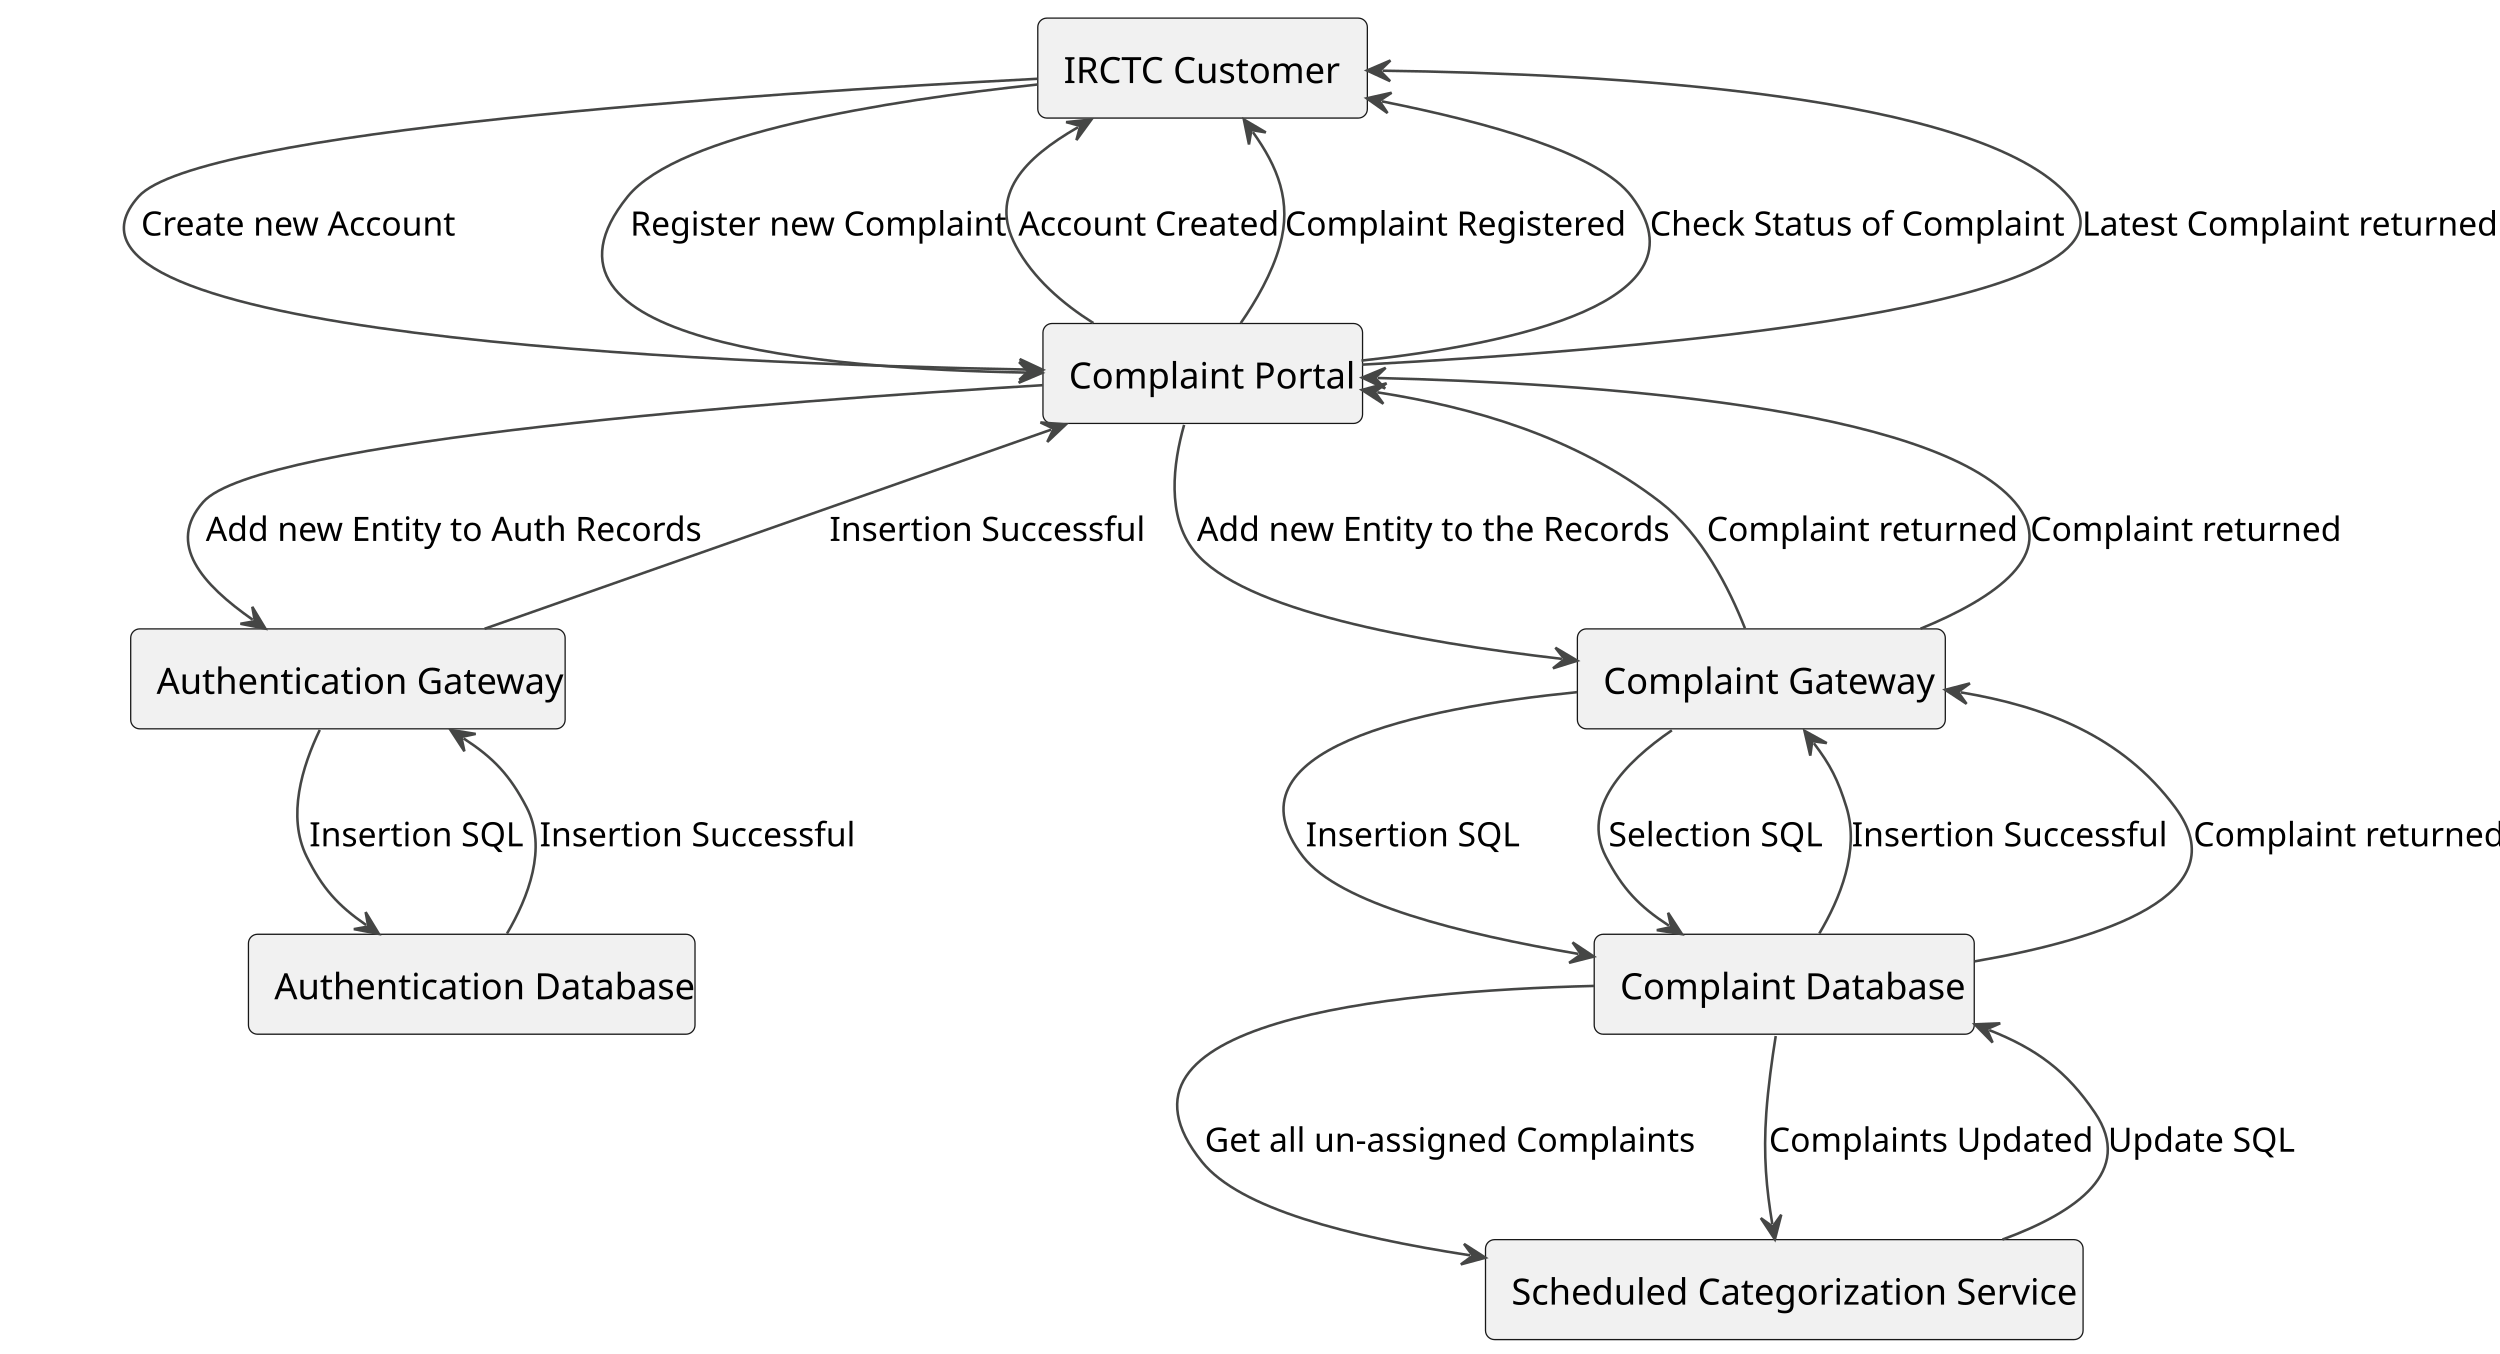
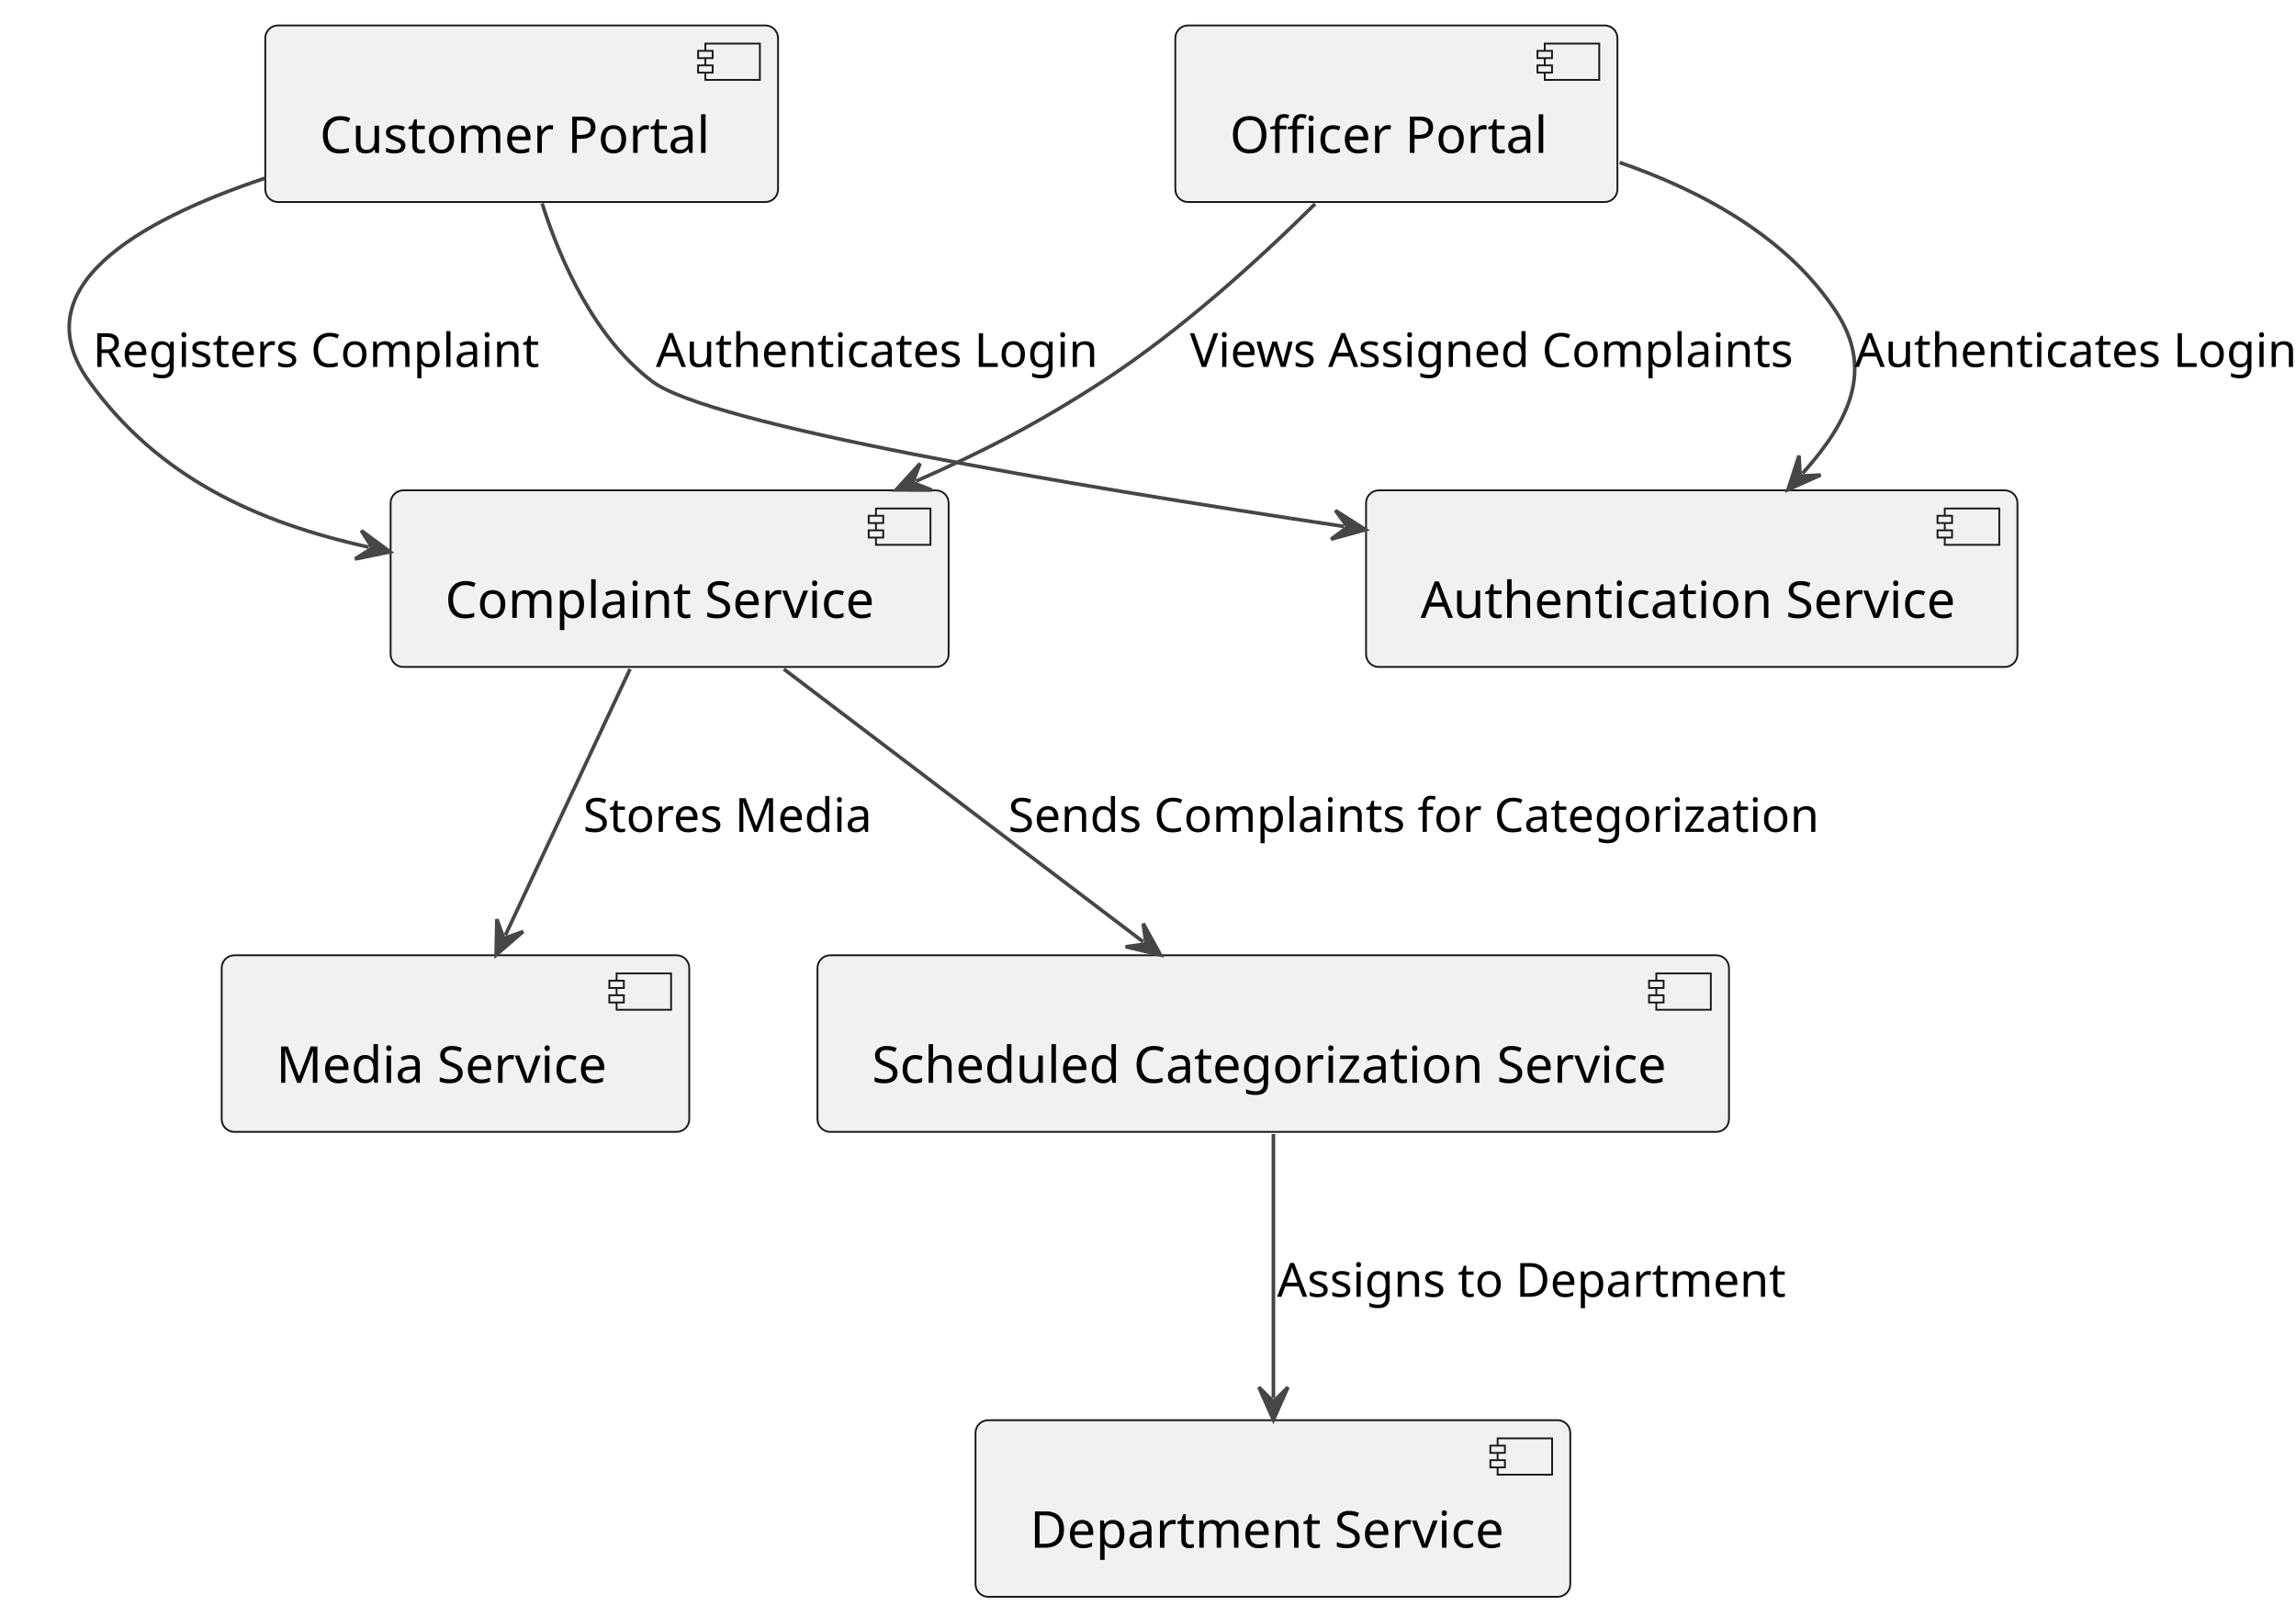
- <svg xmlns="http://www.w3.org/2000/svg" contentStyleType="text/css" height="523px" preserveAspectRatio="none" style="width:966px;height:523px;background:#FFFFFF;" version="1.1" viewBox="0 0 966 523" width="966px" zoomAndPan="magnify">
+ <svg xmlns="http://www.w3.org/2000/svg" contentStyleType="text/css" height="445px" preserveAspectRatio="none" style="width:632px;height:445px;background:#FFFFFF;" version="1.1" viewBox="0 0 632 445" width="632px" zoomAndPan="magnify">
  <defs />
  <g>
-     <g id="elem_IRCTC Customer">
-       <rect fill="#F1F1F1" height="38.621" rx="3.5" ry="3.5" style="stroke:#181818;stroke-width:0.5;" width="127.345" x="401" y="7" />
-       <text fill="#000000" font-family="sans-serif" font-size="14" lengthAdjust="spacing" textLength="107.345" x="411" y="32.107">IRCTC Customer
+     <g id="elem_Customer Portal">
+       <rect fill="#F1F1F1" height="48.621" rx="3.5" ry="3.5" style="stroke:#181818;stroke-width:0.5;" width="141.144" x="73.02" y="7" />
+       <rect fill="#F1F1F1" height="10" style="stroke:#181818;stroke-width:0.5;" width="15" x="194.165" y="12" />
+       <rect fill="#F1F1F1" height="2" style="stroke:#181818;stroke-width:0.5;" width="4" x="192.165" y="14" />
+       <rect fill="#F1F1F1" height="2" style="stroke:#181818;stroke-width:0.5;" width="4" x="192.165" y="18" />
+       <text fill="#000000" font-family="sans-serif" font-size="14" lengthAdjust="spacing" textLength="101.144" x="88.02" y="42.107">Customer Portal
            </text>
    </g>
-     <g id="elem_Complaint Portal">
-       <rect fill="#F1F1F1" height="38.621" rx="3.5" ry="3.5" style="stroke:#181818;stroke-width:0.5;" width="123.489" x="403" y="125" />
-       <text fill="#000000" font-family="sans-serif" font-size="14" lengthAdjust="spacing" textLength="103.489" x="413" y="150.107">Complaint Portal
+     <g id="elem_Complaint Service">
+       <rect fill="#F1F1F1" height="48.621" rx="3.5" ry="3.5" style="stroke:#181818;stroke-width:0.5;" width="153.6" x="107.52" y="135" />
+       <rect fill="#F1F1F1" height="10" style="stroke:#181818;stroke-width:0.5;" width="15" x="241.12" y="140" />
+       <rect fill="#F1F1F1" height="2" style="stroke:#181818;stroke-width:0.5;" width="4" x="239.12" y="142" />
+       <rect fill="#F1F1F1" height="2" style="stroke:#181818;stroke-width:0.5;" width="4" x="239.12" y="146" />
+       <text fill="#000000" font-family="sans-serif" font-size="14" lengthAdjust="spacing" textLength="113.6" x="122.52" y="170.107">Complaint Service
            </text>
    </g>
-     <g id="elem_Authentication Gateway">
-       <rect fill="#F1F1F1" height="38.621" rx="3.5" ry="3.5" style="stroke:#181818;stroke-width:0.5;" width="167.868" x="50.5" y="243" />
-       <text fill="#000000" font-family="sans-serif" font-size="14" lengthAdjust="spacing" textLength="147.868" x="60.5" y="268.107">Authentication Gateway
-             </text>
-     </g>
-     <g id="elem_Authentication Database">
-       <rect fill="#F1F1F1" height="38.621" rx="3.5" ry="3.5" style="stroke:#181818;stroke-width:0.5;" width="172.551" x="96" y="361" />
-       <text fill="#000000" font-family="sans-serif" font-size="14" lengthAdjust="spacing" textLength="152.551" x="106" y="386.107">Authentication Database
-             </text>
-     </g>
-     <g id="elem_Complaint Gateway">
-       <rect fill="#F1F1F1" height="38.621" rx="3.5" ry="3.5" style="stroke:#181818;stroke-width:0.5;" width="142.165" x="609.5" y="243" />
-       <text fill="#000000" font-family="sans-serif" font-size="14" lengthAdjust="spacing" textLength="122.165" x="619.5" y="268.107">Complaint Gateway
-             </text>
-     </g>
-     <g id="elem_Complaint Database">
-       <rect fill="#F1F1F1" height="38.621" rx="3.5" ry="3.5" style="stroke:#181818;stroke-width:0.5;" width="146.848" x="616" y="361" />
-       <text fill="#000000" font-family="sans-serif" font-size="14" lengthAdjust="spacing" textLength="126.848" x="626" y="386.107">Complaint Database
+     <g id="elem_Media Service">
+       <rect fill="#F1F1F1" height="48.621" rx="3.5" ry="3.5" style="stroke:#181818;stroke-width:0.5;" width="128.703" x="61.02" y="263" />
+       <rect fill="#F1F1F1" height="10" style="stroke:#181818;stroke-width:0.5;" width="15" x="169.723" y="268" />
+       <rect fill="#F1F1F1" height="2" style="stroke:#181818;stroke-width:0.5;" width="4" x="167.723" y="270" />
+       <rect fill="#F1F1F1" height="2" style="stroke:#181818;stroke-width:0.5;" width="4" x="167.723" y="274" />
+       <text fill="#000000" font-family="sans-serif" font-size="14" lengthAdjust="spacing" textLength="88.703" x="76.02" y="298.107">Media Service
            </text>
    </g>
    <g id="elem_Scheduled Categorization Service">
-       <rect fill="#F1F1F1" height="38.621" rx="3.5" ry="3.5" style="stroke:#181818;stroke-width:0.5;" width="230.902" x="574" y="479" />
-       <text fill="#000000" font-family="sans-serif" font-size="14" lengthAdjust="spacing" textLength="210.902" x="584" y="504.107">Scheduled Categorization Service
+       <rect fill="#F1F1F1" height="48.621" rx="3.5" ry="3.5" style="stroke:#181818;stroke-width:0.5;" width="250.902" x="225.02" y="263" />
+       <rect fill="#F1F1F1" height="10" style="stroke:#181818;stroke-width:0.5;" width="15" x="455.922" y="268" />
+       <rect fill="#F1F1F1" height="2" style="stroke:#181818;stroke-width:0.5;" width="4" x="453.922" y="270" />
+       <rect fill="#F1F1F1" height="2" style="stroke:#181818;stroke-width:0.5;" width="4" x="453.922" y="274" />
+       <text fill="#000000" font-family="sans-serif" font-size="14" lengthAdjust="spacing" textLength="210.902" x="240.02" y="298.107">Scheduled Categorization Service
            </text>
    </g>
-     <g id="link_IRCTC Customer_Complaint Portal">
-       <path d="M400.72,30.45 C291.02,36.17 76.14,50.53 53.5,76 C6,129.44 271.121,140.479 396.971,142.799 " fill="none" id="IRCTC Customer-to-Complaint Portal" style="stroke:#454645;stroke-width:1.0;" />
-       <polygon fill="#454645" points="402.97,142.91,394.045,138.745,397.971,142.818,393.898,146.743,402.97,142.91" style="stroke:#454645;stroke-width:1.0;" />
-       <text fill="#000000" font-family="sans-serif" font-size="13" lengthAdjust="spacing" textLength="117.064" x="54.5" y="91.028">Create new Account
+     <g id="elem_Department Service">
+       <rect fill="#F1F1F1" height="48.621" rx="3.5" ry="3.5" style="stroke:#181818;stroke-width:0.5;" width="163.717" x="268.52" y="391" />
+       <rect fill="#F1F1F1" height="10" style="stroke:#181818;stroke-width:0.5;" width="15" x="412.237" y="396" />
+       <rect fill="#F1F1F1" height="2" style="stroke:#181818;stroke-width:0.5;" width="4" x="410.237" y="398" />
+       <rect fill="#F1F1F1" height="2" style="stroke:#181818;stroke-width:0.5;" width="4" x="410.237" y="402" />
+       <text fill="#000000" font-family="sans-serif" font-size="14" lengthAdjust="spacing" textLength="123.717" x="283.52" y="426.107">Department Service
            </text>
    </g>
-     <g id="link_Complaint Portal_IRCTC Customer">
-       <path d="M422.49,124.84 C410.63,117.37 399.15,107.51 392.5,95 C382.04,75.34 395.57,61.233 416.54,49.163 " fill="none" id="Complaint Portal-to-IRCTC Customer" style="stroke:#454645;stroke-width:1.0;" />
-       <polygon fill="#454645" points="421.74,46.17,411.944,47.193,417.407,48.664,415.935,54.126,421.74,46.17" style="stroke:#454645;stroke-width:1.0;" />
-       <text fill="#000000" font-family="sans-serif" font-size="13" lengthAdjust="spacing" textLength="96.834" x="393.5" y="91.028">Account Created
+     <g id="elem_Officer Portal">
+       <rect fill="#F1F1F1" height="48.621" rx="3.5" ry="3.5" style="stroke:#181818;stroke-width:0.5;" width="121.689" x="323.52" y="7" />
+       <rect fill="#F1F1F1" height="10" style="stroke:#181818;stroke-width:0.5;" width="15" x="425.209" y="12" />
+       <rect fill="#F1F1F1" height="2" style="stroke:#181818;stroke-width:0.5;" width="4" x="423.209" y="14" />
+       <rect fill="#F1F1F1" height="2" style="stroke:#181818;stroke-width:0.5;" width="4" x="423.209" y="18" />
+       <text fill="#000000" font-family="sans-serif" font-size="14" lengthAdjust="spacing" textLength="81.689" x="338.52" y="42.107">Officer Portal
            </text>
    </g>
-     <g id="link_IRCTC Customer_Complaint Portal">
-       <path d="M400.95,32.65 C342.53,38.86 262.11,51.65 242.5,76 C197.53,131.85 316.421,142.565 396.711,143.965 " fill="none" id="IRCTC Customer-to-Complaint Portal-1" style="stroke:#454645;stroke-width:1.0;" />
-       <polygon fill="#454645" points="402.71,144.07,393.781,139.914,397.711,143.983,393.642,147.912,402.71,144.07" style="stroke:#454645;stroke-width:1.0;" />
-       <text fill="#000000" font-family="sans-serif" font-size="13" lengthAdjust="spacing" textLength="138.004" x="243.5" y="91.028">Register new Complaint
+     <g id="elem_Authentication Service">
+       <rect fill="#F1F1F1" height="48.621" rx="3.5" ry="3.5" style="stroke:#181818;stroke-width:0.5;" width="179.303" x="376.02" y="135" />
+       <rect fill="#F1F1F1" height="10" style="stroke:#181818;stroke-width:0.5;" width="15" x="535.323" y="140" />
+       <rect fill="#F1F1F1" height="2" style="stroke:#181818;stroke-width:0.5;" width="4" x="533.323" y="142" />
+       <rect fill="#F1F1F1" height="2" style="stroke:#181818;stroke-width:0.5;" width="4" x="533.323" y="146" />
+       <text fill="#000000" font-family="sans-serif" font-size="14" lengthAdjust="spacing" textLength="139.303" x="391.02" y="170.107">Authentication Service
            </text>
    </g>
-     <g id="link_Complaint Portal_IRCTC Customer">
-       <path d="M479.42,124.85 C485.35,116.28 491.47,105.67 494.5,95 C499.37,77.85 493.602,64.309 484.112,51.049 " fill="none" id="Complaint Portal-to-IRCTC Customer-1" style="stroke:#454645;stroke-width:1.0;" />
-       <polygon fill="#454645" points="480.62,46.17,482.605,55.817,483.53,50.236,489.111,51.161,480.62,46.17" style="stroke:#454645;stroke-width:1.0;" />
-       <text fill="#000000" font-family="sans-serif" font-size="13" lengthAdjust="spacing" textLength="125.004" x="496.5" y="91.028">Complaint Registered
+     <g id="link_Customer Portal_Complaint Service">
+       <path d="M72.87,49.08 C37.6,60.9 6,79.28 24.52,105 C43.61,131.5 70.562,143.77 101.522,150.64 " fill="none" id="Customer Portal-to-Complaint Service" style="stroke:#454645;stroke-width:1.0;" />
+       <polygon fill="#454645" points="107.38,151.94,99.46,146.085,102.499,150.857,97.727,153.895,107.38,151.94" style="stroke:#454645;stroke-width:1.0;" />
+       <text fill="#000000" font-family="sans-serif" font-size="13" lengthAdjust="spacing" textLength="117.044" x="25.52" y="101.028">Registers Complaint
            </text>
    </g>
-     <g id="link_Complaint Portal_IRCTC Customer">
-       <path d="M526.08,139.34 C585.07,132.9 660.96,116.64 630.5,76 C617.89,59.18 575.313,47.437 533.983,39.167 " fill="none" id="Complaint Portal-to-IRCTC Customer-2" style="stroke:#454645;stroke-width:1.0;" />
-       <polygon fill="#454645" points="528.1,37.99,536.14,43.678,533.003,38.971,537.71,35.834,528.1,37.99" style="stroke:#454645;stroke-width:1.0;" />
-       <text fill="#000000" font-family="sans-serif" font-size="13" lengthAdjust="spacing" textLength="153.905" x="637.5" y="91.028">Check Status of Complaint
+     <g id="link_Customer Portal_Authentication Service">
+       <path d="M149.22,56.01 C154.4,72.27 163.72,93.05 179.52,105 C195.24,116.88 292.066,133.26 369.956,144.94 " fill="none" id="Customer Portal-to-Authentication Service" style="stroke:#454645;stroke-width:1.0;" />
+       <polygon fill="#454645" points="375.89,145.83,367.583,140.54,370.945,145.089,366.396,148.451,375.89,145.83" style="stroke:#454645;stroke-width:1.0;" />
+       <text fill="#000000" font-family="sans-serif" font-size="13" lengthAdjust="spacing" textLength="114.194" x="180.52" y="101.028">Authenticates Login
            </text>
    </g>
-     <g id="link_Complaint Portal_IRCTC Customer">
-       <path d="M526.33,140.9 C632.92,135.24 836.48,118.73 799.5,76 C765.12,36.29 621.429,28.469 534.21,27.319 " fill="none" id="Complaint Portal-to-IRCTC Customer-3" style="stroke:#454645;stroke-width:1.0;" />
-       <polygon fill="#454645" points="528.21,27.24,537.157,31.358,533.21,27.306,537.262,23.359,528.21,27.24" style="stroke:#454645;stroke-width:1.0;" />
-       <text fill="#000000" font-family="sans-serif" font-size="13" lengthAdjust="spacing" textLength="149.583" x="804.5" y="91.028">Latest Complaint returned
+     <g id="link_Complaint Service_Media Service">
+       <path d="M173.43,184.2 C162.88,206.73 149.644,234.986 139.114,257.476 " fill="none" id="Complaint Service-to-Media Service" style="stroke:#454645;stroke-width:1.0;" />
+       <polygon fill="#454645" points="136.57,262.91,144.009,256.455,138.69,258.382,136.764,253.063,136.57,262.91" style="stroke:#454645;stroke-width:1.0;" />
+       <text fill="#000000" font-family="sans-serif" font-size="13" lengthAdjust="spacing" textLength="76.591" x="160.52" y="229.028">Stores Media
            </text>
    </g>
-     <g id="link_Complaint Portal_Authentication Gateway">
-       <path d="M402.95,148.83 C299.41,155.08 99.58,170.1 78.5,194 C64.19,210.21 78.075,225.769 97.645,239.469 " fill="none" id="Complaint Portal-to-Authentication Gateway" style="stroke:#454645;stroke-width:1.0;" />
-       <polygon fill="#454645" points="102.56,242.91,97.481,234.472,98.464,240.042,92.893,241.025,102.56,242.91" style="stroke:#454645;stroke-width:1.0;" />
-       <text fill="#000000" font-family="sans-serif" font-size="13" lengthAdjust="spacing" textLength="183.542" x="79.5" y="209.028">Add new Entity to Auth Records
+     <g id="link_Complaint Service_Scheduled Categorization Service">
+       <path d="M215.75,184.2 C245.42,206.73 285.031,236.792 314.661,259.282 " fill="none" id="Complaint Service-to-Scheduled Categorization Service" style="stroke:#454645;stroke-width:1.0;" />
+       <polygon fill="#454645" points="319.44,262.91,314.69,254.282,315.457,259.887,309.853,260.655,319.44,262.91" style="stroke:#454645;stroke-width:1.0;" />
+       <text fill="#000000" font-family="sans-serif" font-size="13" lengthAdjust="spacing" textLength="211.72" x="277.52" y="229.028">Sends Complaints for Categorization
            </text>
    </g>
-     <g id="link_Authentication Gateway_Complaint Portal">
-       <path d="M187.24,242.96 C248.87,221.3 344.589,187.65 406.18,166 " fill="none" id="Authentication Gateway-to-Complaint Portal" style="stroke:#454645;stroke-width:1.0;" />
-       <polygon fill="#454645" points="411.84,164.01,402.023,163.221,407.123,165.668,404.676,170.768,411.84,164.01" style="stroke:#454645;stroke-width:1.0;" />
-       <text fill="#000000" font-family="sans-serif" font-size="13" lengthAdjust="spacing" textLength="116.334" x="320.5" y="209.028">Insertion Successful
+     <g id="link_Scheduled Categorization Service_Department Service">
+       <path d="M350.52,312.2 C350.52,334.73 350.52,362.42 350.52,384.91 " fill="none" id="Scheduled Categorization Service-to-Department Service" style="stroke:#454645;stroke-width:1.0;" />
+       <polygon fill="#454645" points="350.52,390.91,354.52,381.91,350.52,385.91,346.52,381.91,350.52,390.91" style="stroke:#454645;stroke-width:1.0;" />
+       <text fill="#000000" font-family="sans-serif" font-size="13" lengthAdjust="spacing" textLength="131.504" x="351.52" y="357.028">Assigns to Department
            </text>
    </g>
-     <g id="link_Authentication Gateway_Authentication Database">
-       <path d="M123.56,282.04 C116.81,296.05 110.78,315.47 118.5,331 C124.58,343.24 130.451,349.788 141.471,357.438 " fill="none" id="Authentication Gateway-to-Authentication Database" style="stroke:#454645;stroke-width:1.0;" />
-       <polygon fill="#454645" points="146.4,360.86,141.288,352.442,142.293,358.009,136.726,359.014,146.4,360.86" style="stroke:#454645;stroke-width:1.0;" />
-       <text fill="#000000" font-family="sans-serif" font-size="13" lengthAdjust="spacing" textLength="79.485" x="119.5" y="327.028">Insertion SQL
+     <g id="link_Officer Portal_Complaint Service">
+       <path d="M362,56.14 C346.56,71.43 325.04,91.01 303.52,105 C285.95,116.42 271.043,124.156 252.133,132.466 " fill="none" id="Officer Portal-to-Complaint Service" style="stroke:#454645;stroke-width:1.0;" />
+       <polygon fill="#454645" points="246.64,134.88,256.489,134.921,251.218,132.868,253.27,127.597,246.64,134.88" style="stroke:#454645;stroke-width:1.0;" />
+       <text fill="#000000" font-family="sans-serif" font-size="13" lengthAdjust="spacing" textLength="160.405" x="327.52" y="101.028">Views Assigned Complaints
            </text>
    </g>
-     <g id="link_Authentication Database_Authentication Gateway">
-       <path d="M195.89,360.76 C204.09,346.81 211.59,327.57 203.5,312 C197.02,299.53 190.732,292.857 179.102,285.307 " fill="none" id="Authentication Database-to-Authentication Gateway" style="stroke:#454645;stroke-width:1.0;" />
-       <polygon fill="#454645" points="174.07,282.04,179.441,290.296,178.264,284.762,183.797,283.586,174.07,282.04" style="stroke:#454645;stroke-width:1.0;" />
-       <text fill="#000000" font-family="sans-serif" font-size="13" lengthAdjust="spacing" textLength="116.334" x="208.5" y="327.028">Insertion Successful
-             </text>
-     </g>
-     <g id="link_Complaint Portal_Complaint Gateway">
-       <path d="M457.54,164.18 C453.33,179.02 450.63,199.46 461.5,213 C479.9,235.93 546.83,247.985 603.52,254.595 " fill="none" id="Complaint Portal-to-Complaint Gateway" style="stroke:#454645;stroke-width:1.0;" />
-       <polygon fill="#454645" points="609.48,255.29,601.004,250.275,604.514,254.711,600.077,258.221,609.48,255.29" style="stroke:#454645;stroke-width:1.0;" />
-       <text fill="#000000" font-family="sans-serif" font-size="13" lengthAdjust="spacing" textLength="174.872" x="462.5" y="209.028">Add new Entity to the Records
-             </text>
-     </g>
-     <g id="link_Complaint Gateway_Complaint Portal">
-       <path d="M674.24,242.74 C668.2,227.44 657.57,206.4 641.5,194 C608.45,168.5 568.808,157.329 532.178,151.589 " fill="none" id="Complaint Gateway-to-Complaint Portal" style="stroke:#454645;stroke-width:1.0;" />
-       <polygon fill="#454645" points="526.25,150.66,534.522,156.005,531.19,151.434,535.761,148.101,526.25,150.66" style="stroke:#454645;stroke-width:1.0;" />
-       <text fill="#000000" font-family="sans-serif" font-size="13" lengthAdjust="spacing" textLength="110.557" x="659.5" y="209.028">Complaint returned
-             </text>
-     </g>
-     <g id="link_Complaint Gateway_Complaint Portal">
-       <path d="M742.07,242.94 C771.02,231.08 795.78,214.15 778.5,194 C746.68,156.89 614.388,148.067 532.318,146.057 " fill="none" id="Complaint Gateway-to-Complaint Portal-1" style="stroke:#454645;stroke-width:1.0;" />
-       <polygon fill="#454645" points="526.32,145.91,535.219,150.129,531.318,146.032,535.415,142.132,526.32,145.91" style="stroke:#454645;stroke-width:1.0;" />
-       <text fill="#000000" font-family="sans-serif" font-size="13" lengthAdjust="spacing" textLength="110.557" x="784.5" y="209.028">Complaint returned
-             </text>
-     </g>
-     <g id="link_Complaint Gateway_Complaint Database">
-       <path d="M609.46,267.44 C547.31,273.65 471.58,289.69 503.5,331 C517.53,349.15 564.226,360.789 609.936,368.599 " fill="none" id="Complaint Gateway-to-Complaint Database" style="stroke:#454645;stroke-width:1.0;" />
-       <polygon fill="#454645" points="615.85,369.61,607.652,364.151,610.921,368.768,606.305,372.037,615.85,369.61" style="stroke:#454645;stroke-width:1.0;" />
-       <text fill="#000000" font-family="sans-serif" font-size="13" lengthAdjust="spacing" textLength="79.485" x="504.5" y="327.028">Insertion SQL
-             </text>
-     </g>
-     <g id="link_Complaint Database_Complaint Gateway">
-       <path d="M702.97,360.73 C710.97,347.27 718.62,328.64 713.5,312 C710.2,301.29 707.276,295.61 700.866,287.16 " fill="none" id="Complaint Database-to-Complaint Gateway" style="stroke:#454645;stroke-width:1.0;" />
-       <polygon fill="#454645" points="697.24,282.38,699.492,291.968,700.262,286.363,705.866,287.133,697.24,282.38" style="stroke:#454645;stroke-width:1.0;" />
-       <text fill="#000000" font-family="sans-serif" font-size="13" lengthAdjust="spacing" textLength="116.334" x="715.5" y="327.028">Insertion Successful
-             </text>
-     </g>
-     <g id="link_Complaint Gateway_Complaint Database">
-       <path d="M646.01,282.18 C627.71,294.73 610.81,312.36 620.5,331 C626.98,343.47 633.269,350.141 644.889,357.691 " fill="none" id="Complaint Gateway-to-Complaint Database-1" style="stroke:#454645;stroke-width:1.0;" />
-       <polygon fill="#454645" points="649.92,360.96,644.553,352.702,645.727,358.236,640.194,359.411,649.92,360.96" style="stroke:#454645;stroke-width:1.0;" />
-       <text fill="#000000" font-family="sans-serif" font-size="13" lengthAdjust="spacing" textLength="83.103" x="621.5" y="327.028">Selection SQL
-             </text>
-     </g>
-     <g id="link_Complaint Database_Complaint Gateway">
-       <path d="M763.01,371.47 C812.85,362.89 865.48,345.67 840.5,312 C820.01,284.38 790.119,272.91 757.569,267.52 " fill="none" id="Complaint Database-to-Complaint Gateway-1" style="stroke:#454645;stroke-width:1.0;" />
-       <polygon fill="#454645" points="751.65,266.54,759.876,271.957,756.583,267.357,761.183,264.064,751.65,266.54" style="stroke:#454645;stroke-width:1.0;" />
-       <text fill="#000000" font-family="sans-serif" font-size="13" lengthAdjust="spacing" textLength="110.557" x="847.5" y="327.028">Complaint returned
-             </text>
-     </g>
-     <g id="link_Complaint Database_Scheduled Categorization Service">
-       <path d="M615.99,380.96 C534.79,382.96 420.88,394.98 464.5,449 C479.03,466.99 520.49,477.714 568.05,485.064 " fill="none" id="Complaint Database-to-Scheduled Categorization Service" style="stroke:#454645;stroke-width:1.0;" />
-       <polygon fill="#454645" points="573.98,485.98,565.697,480.652,569.039,485.216,564.475,488.558,573.98,485.98" style="stroke:#454645;stroke-width:1.0;" />
-       <text fill="#000000" font-family="sans-serif" font-size="13" lengthAdjust="spacing" textLength="180.648" x="465.5" y="445.028">Get all un-assigned Complaints
-             </text>
-     </g>
-     <g id="link_Scheduled Categorization Service_Complaint Database">
-       <path d="M773.75,478.95 C802.8,468.31 824.67,452.49 809.5,430 C798.57,413.79 786.789,405.209 768.629,398.019 " fill="none" id="Scheduled Categorization Service-to-Complaint Database" style="stroke:#454645;stroke-width:1.0;" />
-       <polygon fill="#454645" points="763.05,395.81,769.946,402.842,767.699,397.651,772.89,395.404,763.05,395.81" style="stroke:#454645;stroke-width:1.0;" />
-       <text fill="#000000" font-family="sans-serif" font-size="13" lengthAdjust="spacing" textLength="71.544" x="814.5" y="445.028">Update SQL
-             </text>
-     </g>
-     <g id="link_Complaint Database_Scheduled Categorization Service">
-       <path d="M686.14,400.32 C684.71,409.28 683.21,420.16 682.5,430 C681.31,446.57 682.562,459.442 684.822,472.982 " fill="none" id="Complaint Database-to-Scheduled Categorization Service-1" style="stroke:#454645;stroke-width:1.0;" />
-       <polygon fill="#454645" points="685.81,478.9,688.274,469.364,684.987,473.968,680.383,470.681,685.81,478.9" style="stroke:#454645;stroke-width:1.0;" />
-       <text fill="#000000" font-family="sans-serif" font-size="13" lengthAdjust="spacing" textLength="117.787" x="683.5" y="445.028">Complaints Updated
+     <g id="link_Officer Portal_Authentication Service">
+       <path d="M445.83,44.73 C468.55,52.56 492.05,65.31 505.52,86 C515.8,101.78 509.084,115.931 496.174,130.341 " fill="none" id="Officer Portal-to-Authentication Service" style="stroke:#454645;stroke-width:1.0;" />
+       <polygon fill="#454645" points="492.17,134.81,501.155,130.776,495.506,131.086,495.196,125.438,492.17,134.81" style="stroke:#454645;stroke-width:1.0;" />
+       <text fill="#000000" font-family="sans-serif" font-size="13" lengthAdjust="spacing" textLength="114.194" x="510.52" y="101.028">Authenticates Login
            </text>
    </g>
  </g>
</svg>
